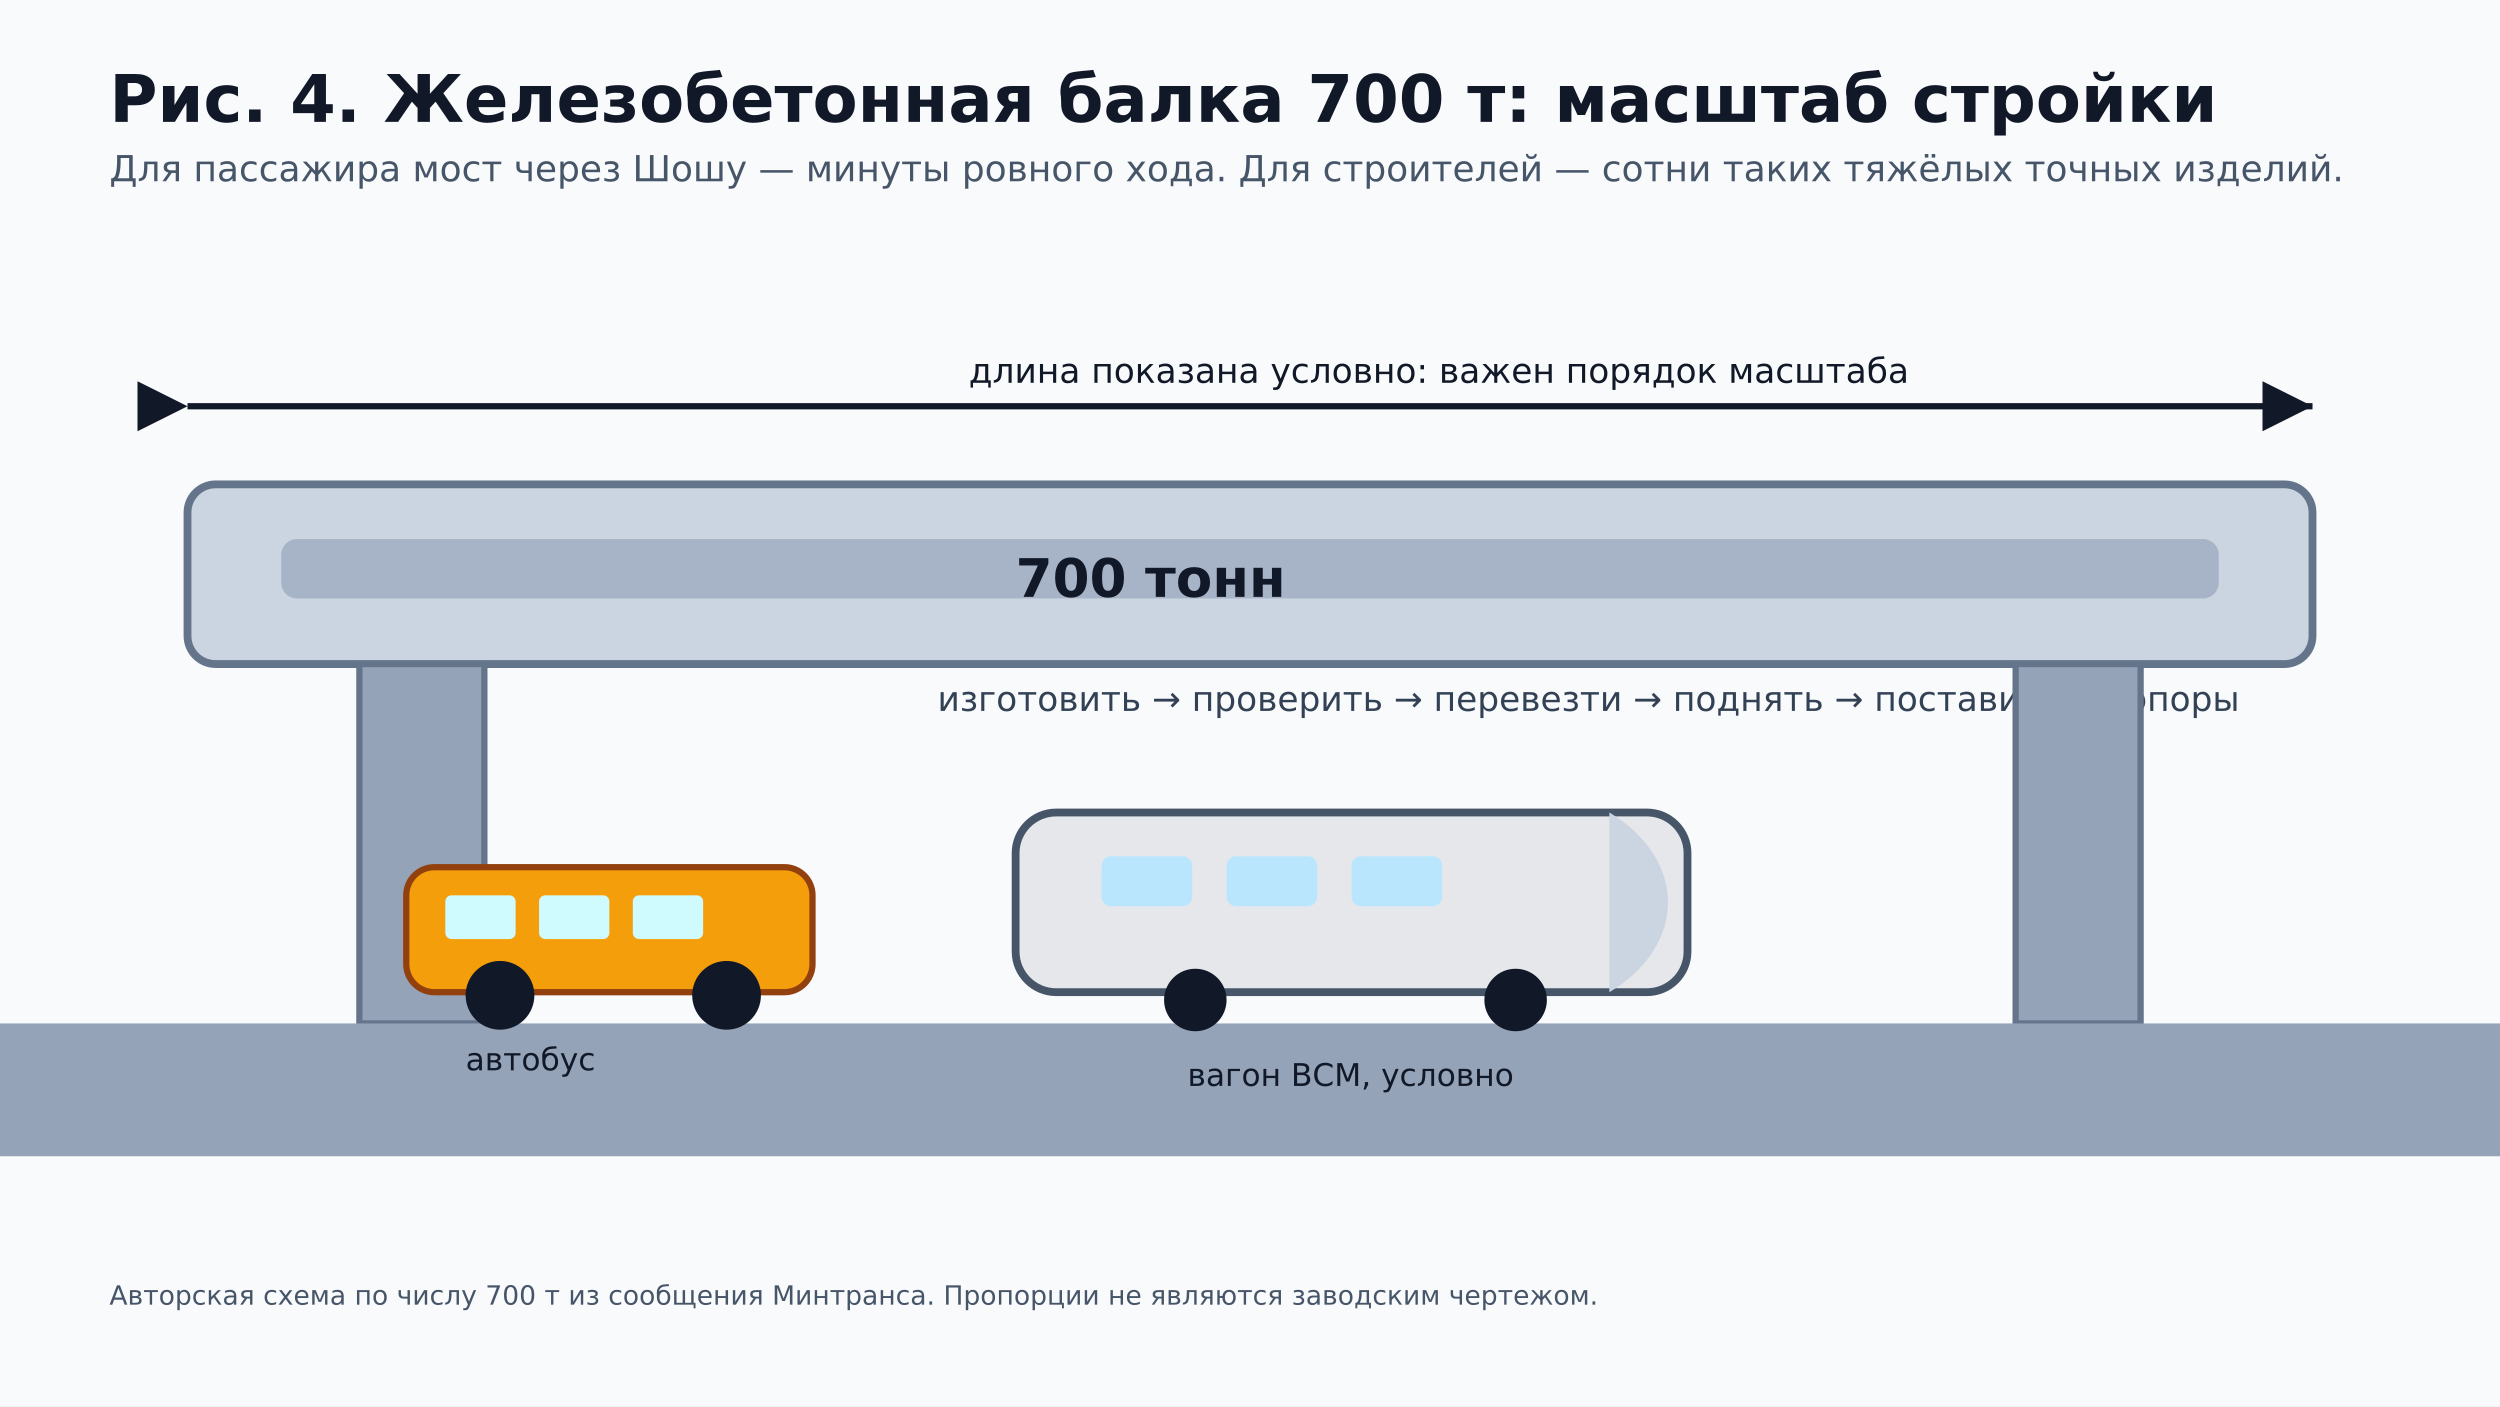
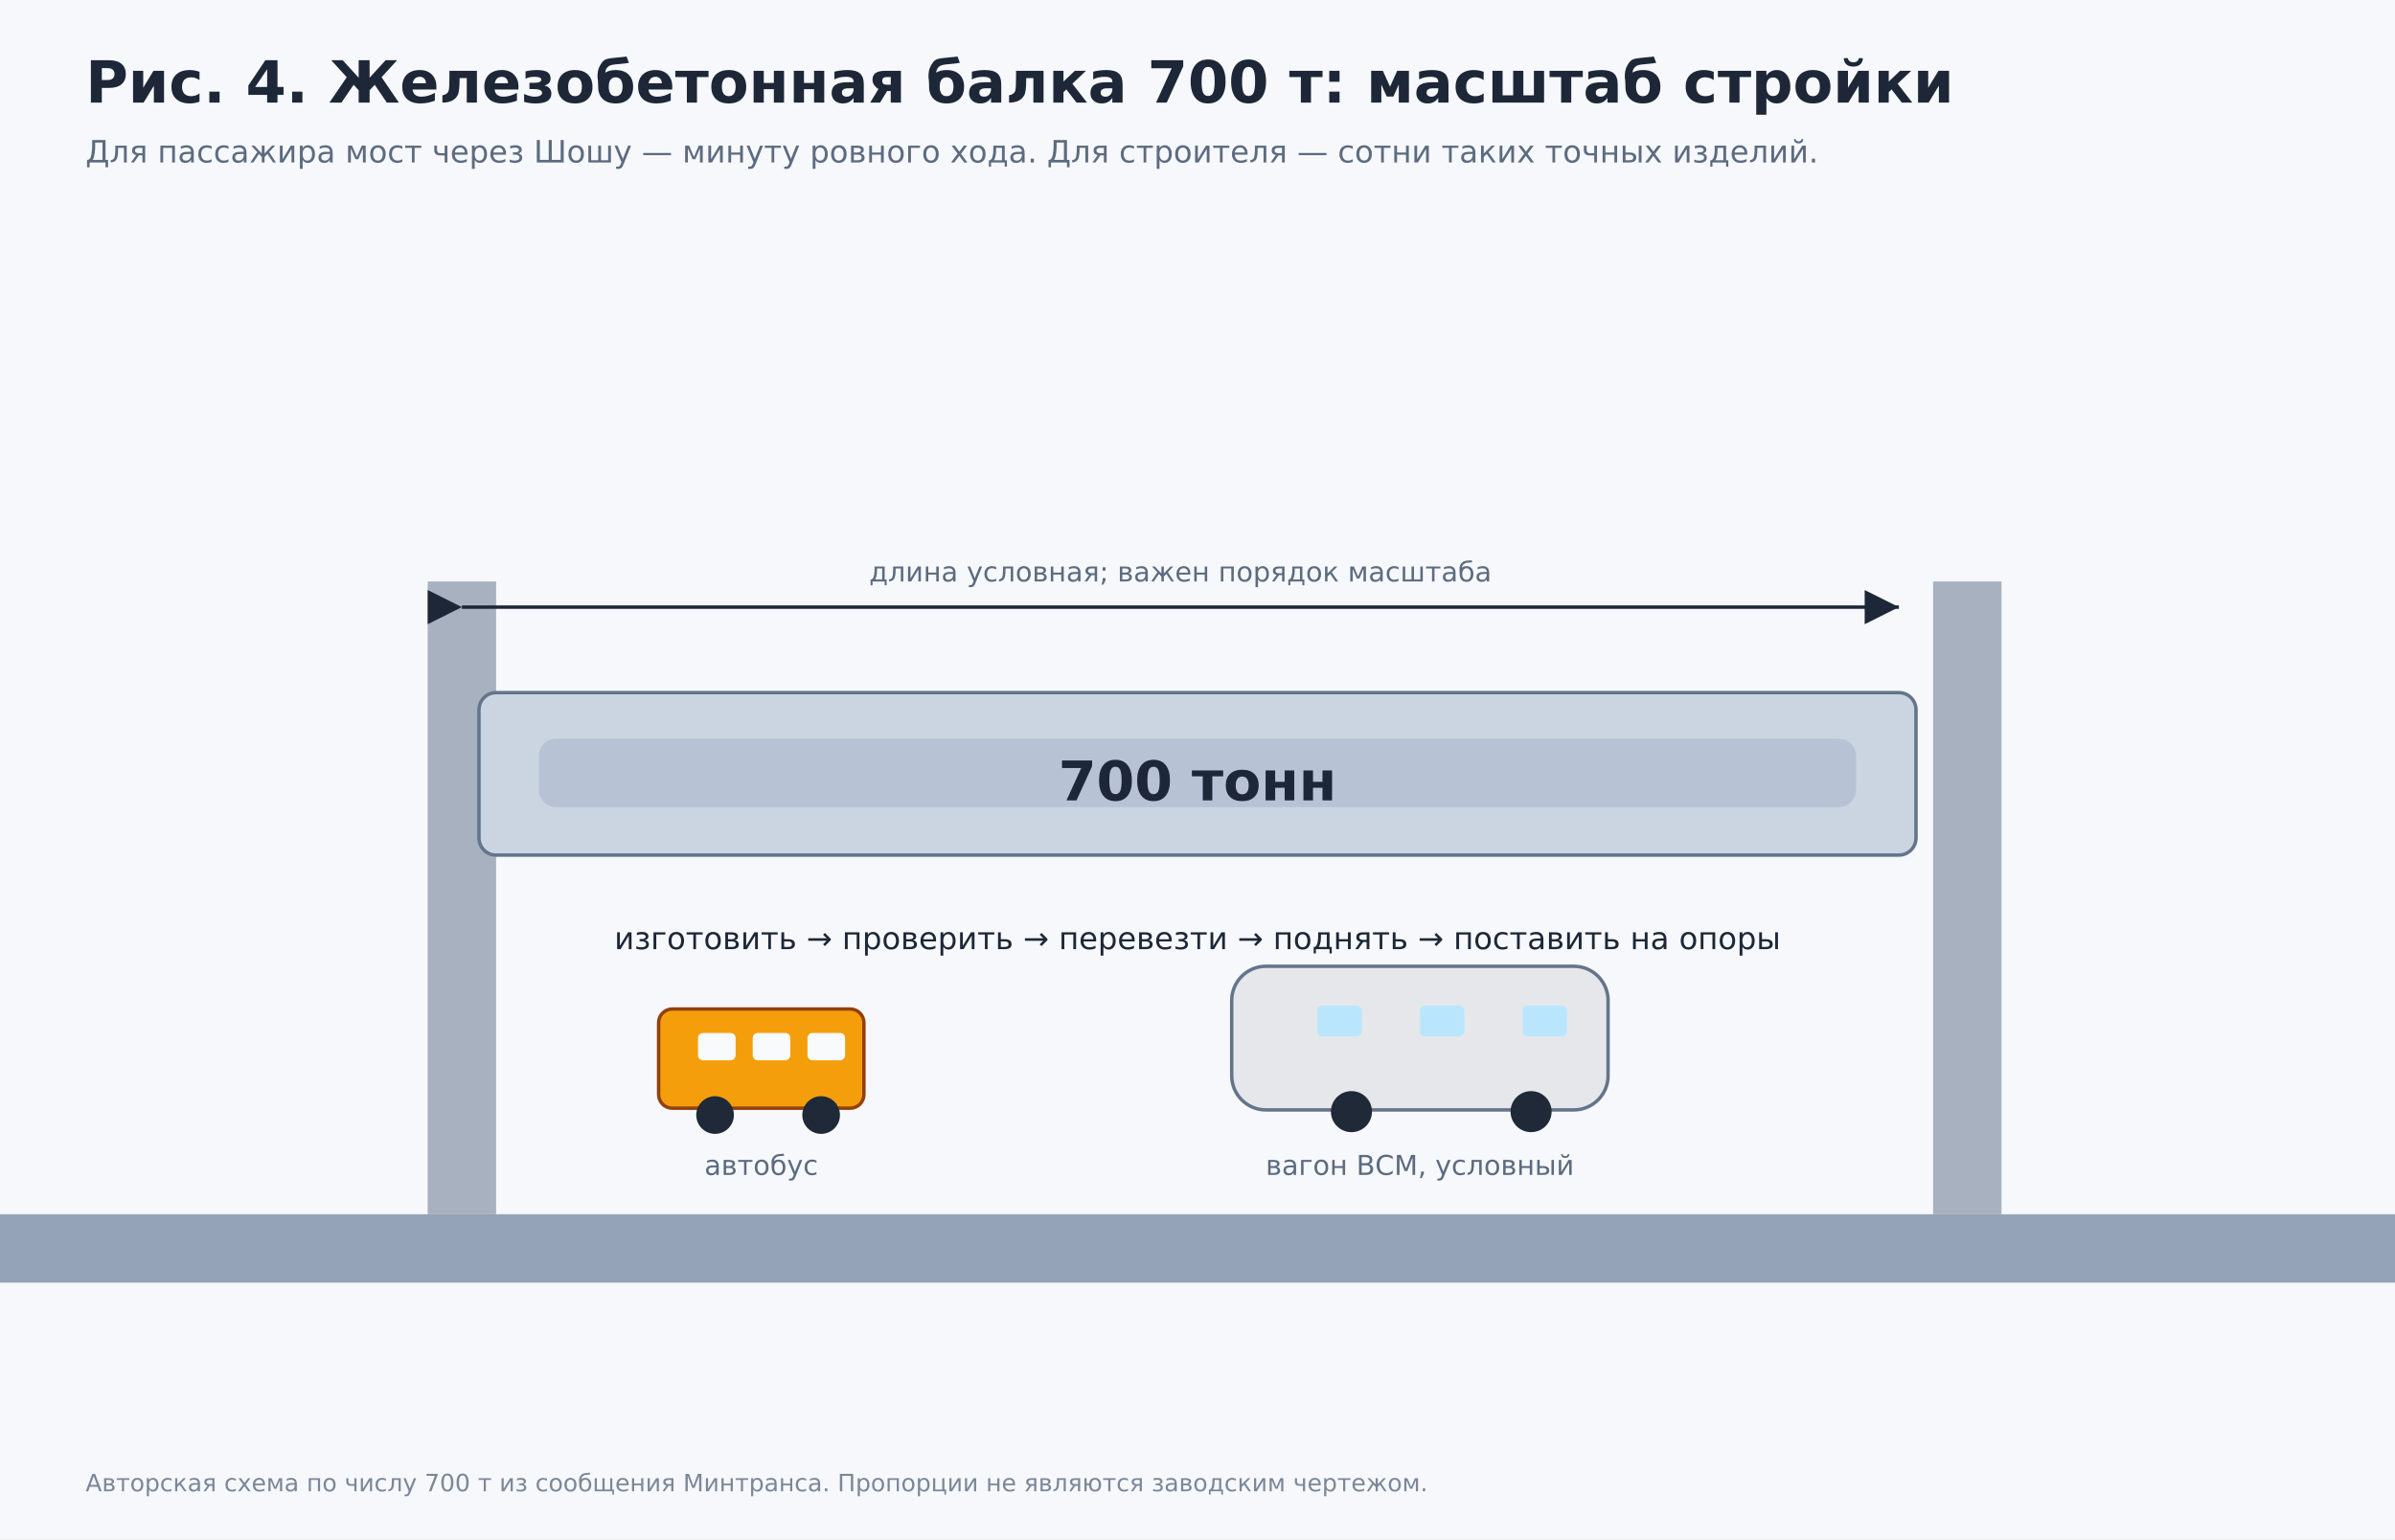
- <svg xmlns="http://www.w3.org/2000/svg" width="1600" height="900" viewBox="0 0 1600 900" role="img" aria-label="Рис. 4. Балка 700 тонн">
+ <svg xmlns="http://www.w3.org/2000/svg" baseProfile="full" height="900" version="1.1" viewBox="0 0 1400 900" width="1400">
  <defs>
-     <style>
-     .bg { fill:#0f172a; }
-     .panel { fill:#111827; stroke:#334155; stroke-width:2; }
-     .panel2 { fill:#f8fafc; stroke:#cbd5e1; stroke-width:2; }
-     .title { font-family:'DejaVu Sans', Arial, sans-serif; font-size:42px; font-weight:700; fill:#f8fafc; }
-     .subtitle { font-family:'DejaVu Sans', Arial, sans-serif; font-size:24px; fill:#cbd5e1; }
-     .label { font-family:'DejaVu Sans', Arial, sans-serif; font-size:22px; fill:#e5e7eb; }
-     .small { font-family:'DejaVu Sans', Arial, sans-serif; font-size:17px; fill:#cbd5e1; }
-     .darklabel { font-family:'DejaVu Sans', Arial, sans-serif; font-size:22px; fill:#111827; }
-     .darksmall { font-family:'DejaVu Sans', Arial, sans-serif; font-size:17px; fill:#334155; }
-     .note { font-family:'DejaVu Sans', Arial, sans-serif; font-size:15px; fill:#94a3b8; }
-     .red { stroke:#ef4444; } .violet { stroke:#a855f7; } .cyan { stroke:#06b6d4; } .orange { stroke:#f59e0b; } .green { stroke:#22c55e; } .blue { stroke:#3b82f6; }
-     .thin { stroke-width:3; fill:none; } .thick { stroke-width:9; fill:none; stroke-linecap:round; stroke-linejoin:round; }
-     .dash { stroke-dasharray:16 10; }
-   </style>
-     <marker id="arrow" markerWidth="12" markerHeight="12" refX="10" refY="6" orient="auto" markerUnits="strokeWidth">
-       <path d="M2,2 L10,6 L2,10 Z" fill="#e5e7eb" />
+     <marker id="arrow" markerHeight="10" markerWidth="10" orient="auto" refX="10" refY="5">
+       <path d="M 0 0 L 10 5 L 0 10 z" fill="#1d2737" />
    </marker>
-     <marker id="arrowDark" markerWidth="12" markerHeight="12" refX="10" refY="6" orient="auto" markerUnits="strokeWidth">
-       <path d="M2,2 L10,6 L2,10 Z" fill="#111827" />
+     <marker id="arrow_white" markerHeight="10" markerWidth="10" orient="auto" refX="10" refY="5">
+       <path d="M 0 0 L 10 5 L 0 10 z" fill="white" />
+     </marker>
+     <marker id="dot" markerHeight="8" markerWidth="8" orient="auto" refX="4" refY="4">
+       <circle cx="4" cy="4" fill="#1d2737" r="3" />
    </marker>
  </defs>
-   <rect x="0" y="0" width="1600" height="900" fill="#f8fafc" />
-   <text x="70" y="78" style="font-family:DejaVu Sans,Arial; font-size:42px; font-weight:700; fill:#111827">Рис. 4. Железобетонная балка 700 т: масштаб стройки</text>
-   <text x="70" y="116" style="font-family:DejaVu Sans,Arial; font-size:23px; fill:#475569">Для пассажира мост через Шошу — минуты ровного хода. Для строителей — сотни таких тяжёлых точных изделий.</text>
-   <rect x="120" y="310" width="1360" height="115" rx="18" fill="#cbd5e1" stroke="#64748b" stroke-width="5" />
-   <rect x="180" y="345" width="1240" height="38" rx="10" fill="#94a3b8" opacity="0.65" />
-   <text x="650" y="382" style="font-family:DejaVu Sans,Arial; font-size:34px; font-weight:700; fill:#111827">700 тонн</text>
-   <text x="600" y="455" style="font-family:DejaVu Sans,Arial; font-size:22px; fill:#334155">изготовить → проверить → перевезти → поднять → поставить на опоры</text>
-   <rect x="230" y="425" width="80" height="230" fill="#94a3b8" stroke="#64748b" stroke-width="4" />
-   <rect x="1290" y="425" width="80" height="230" fill="#94a3b8" stroke="#64748b" stroke-width="4" />
-   <rect x="0" y="655" width="1600" height="85" fill="#94a3b8" />
-   <g transform="translate(260,555)">
-     <rect x="0" y="0" width="260" height="80" rx="18" fill="#f59e0b" stroke="#92400e" stroke-width="4" />
-     <rect x="25" y="18" width="45" height="28" rx="4" fill="#cffafe" />
-     <rect x="85" y="18" width="45" height="28" rx="4" fill="#cffafe" />
-     <rect x="145" y="18" width="45" height="28" rx="4" fill="#cffafe" />
-     <circle cx="60" cy="82" r="22" fill="#111827" />
-     <circle cx="205" cy="82" r="22" fill="#111827" />
-     <text x="38" y="130" style="font-family:DejaVu Sans,Arial; font-size:20px; fill:#111827">автобус</text>
-   </g>
-   <g transform="translate(650,520)">
-     <rect x="0" y="0" width="430" height="115" rx="26" fill="#e5e7eb" stroke="#475569" stroke-width="5" />
-     <path d="M380 0 C430 30,430 85,380 115" fill="#cbd5e1" />
-     <rect x="55" y="28" width="58" height="32" rx="6" fill="#bae6fd" />
-     <rect x="135" y="28" width="58" height="32" rx="6" fill="#bae6fd" />
-     <rect x="215" y="28" width="58" height="32" rx="6" fill="#bae6fd" />
-     <circle cx="115" cy="120" r="20" fill="#111827" />
-     <circle cx="320" cy="120" r="20" fill="#111827" />
-     <text x="110" y="175" style="font-family:DejaVu Sans,Arial; font-size:20px; fill:#111827">вагон ВСМ, условно</text>
-   </g>
-   <line x1="120" y1="260" x2="1480" y2="260" stroke="#111827" stroke-width="4" marker-start="url(#arrowDark)" marker-end="url(#arrowDark)" />
-   <text x="620" y="245" style="font-family:DejaVu Sans,Arial; font-size:22px; fill:#111827">длина показана условно: важен порядок масштаба</text>
-   <text x="70" y="835" style="font-family:DejaVu Sans,Arial; font-size:17px; fill:#475569">Авторская схема по числу 700 т из сообщения Минтранса. Пропорции не являются заводским чертежом.</text>
+   <rect fill="#f7f8fb" height="900" width="1400" x="0" y="0" />
+   <text fill="#1d2737" font-family="DejaVu Sans, Arial, sans-serif" font-size="34" font-weight="700" x="50" y="60">Рис. 4. Железобетонная балка 700 т: масштаб стройки</text>
+   <text fill="#5c6b80" font-family="DejaVu Sans, Arial, sans-serif" font-size="18" x="50" y="95">Для пассажира мост через Шошу — минуту ровного хода. Для строителя — сотни таких точных изделий.</text>
+   <rect fill="#94a3b8" height="40" width="1400" x="0" y="710" />
+   <rect fill="#a8b1bf" height="370" width="40" x="250" y="340" />
+   <rect fill="#a8b1bf" height="370" width="40" x="1130" y="340" />
+   <rect fill="#cbd5e1" height="95" rx="10" stroke="#64748b" stroke-width="2" width="840" x="280" y="405" />
+   <rect fill="#b7c3d5" height="40" rx="10" width="770" x="315" y="432" />
+   <text fill="#1d2737" font-family="DejaVu Sans, Arial, sans-serif" font-size="32" font-weight="700" text-anchor="middle" x="700" y="468">700 тонн</text>
+   <line marker-end="url(#arrow)" marker-start="url(#arrow)" stroke="#1d2737" stroke-width="2" x1="270" x2="1110" y1="355" y2="355" />
+   <text fill="#5c6b80" font-family="DejaVu Sans, Arial, sans-serif" font-size="16" text-anchor="middle" x="690" y="340">длина условная; важен порядок масштаба</text>
+   <rect fill="#f59e0b" height="58" rx="8" stroke="#92400e" stroke-width="2" width="120" x="385" y="590" />
+   <rect fill="#f8fafc" height="16" rx="3" width="22" x="408" y="604" />
+   <rect fill="#f8fafc" height="16" rx="3" width="22" x="440" y="604" />
+   <rect fill="#f8fafc" height="16" rx="3" width="22" x="472" y="604" />
+   <circle cx="418" cy="652" fill="#1f2937" r="11" />
+   <circle cx="480" cy="652" fill="#1f2937" r="11" />
+   <text fill="#5c6b80" font-family="DejaVu Sans, Arial, sans-serif" font-size="16" text-anchor="middle" x="445" y="687">автобус</text>
+   <rect fill="#e5e7eb" height="84" rx="20" stroke="#64748b" stroke-width="2" width="220" x="720" y="565" />
+   <rect fill="#bae6fd" height="18" rx="3" width="26" x="770" y="588" />
+   <rect fill="#bae6fd" height="18" rx="3" width="26" x="830" y="588" />
+   <rect fill="#bae6fd" height="18" rx="3" width="26" x="890" y="588" />
+   <circle cx="790" cy="650" fill="#1f2937" r="12" />
+   <circle cx="895" cy="650" fill="#1f2937" r="12" />
+   <text fill="#5c6b80" font-family="DejaVu Sans, Arial, sans-serif" font-size="16" text-anchor="middle" x="830" y="687">вагон ВСМ, условный</text>
+   <text fill="#1d2737" font-family="DejaVu Sans, Arial, sans-serif" font-size="18" text-anchor="middle" x="700" y="555">изготовить → проверить → перевезти → поднять → поставить на опоры</text>
+   <text fill="#7b8799" font-family="DejaVu Sans, Arial, sans-serif" font-size="14" x="50" y="872">Авторская схема по числу 700 т из сообщения Минтранса. Пропорции не являются заводским чертежом.</text>
</svg>
